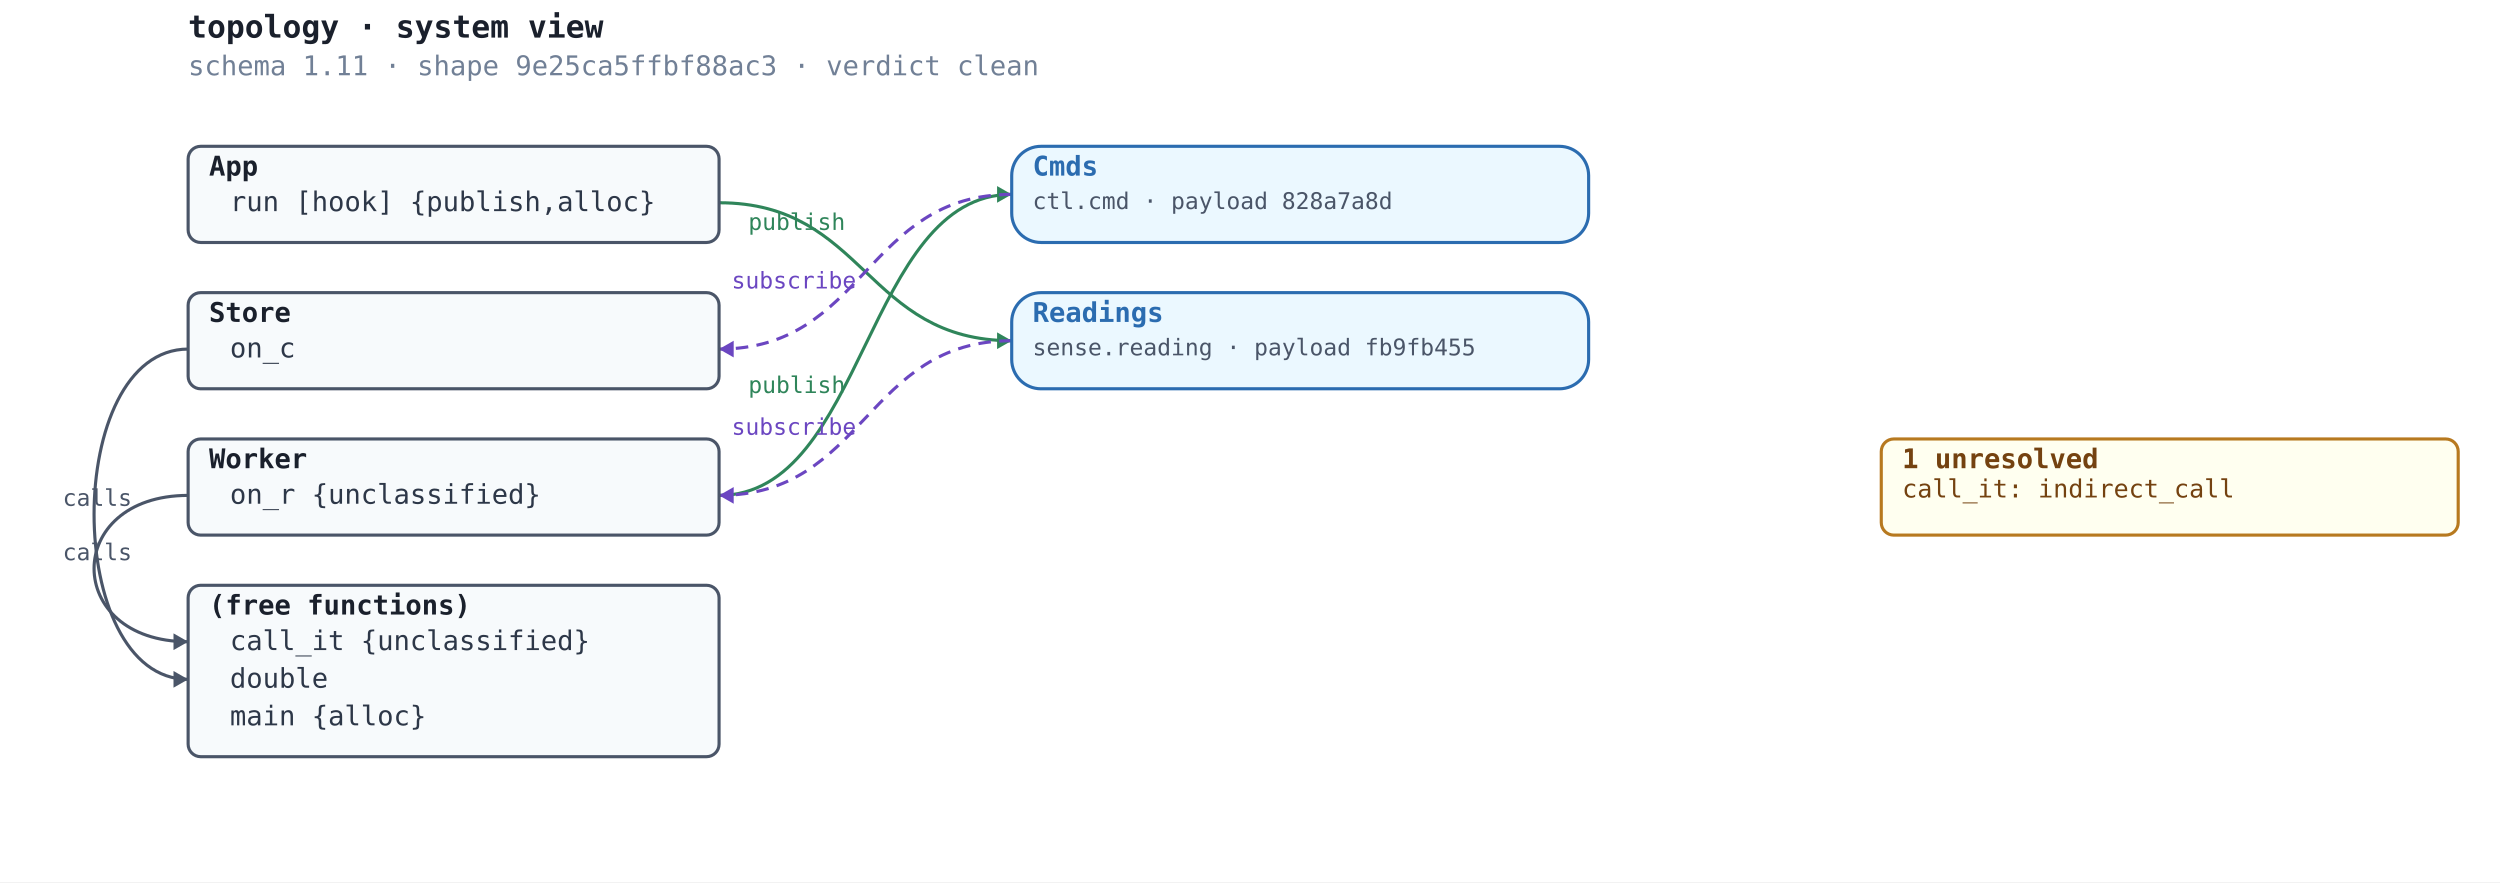
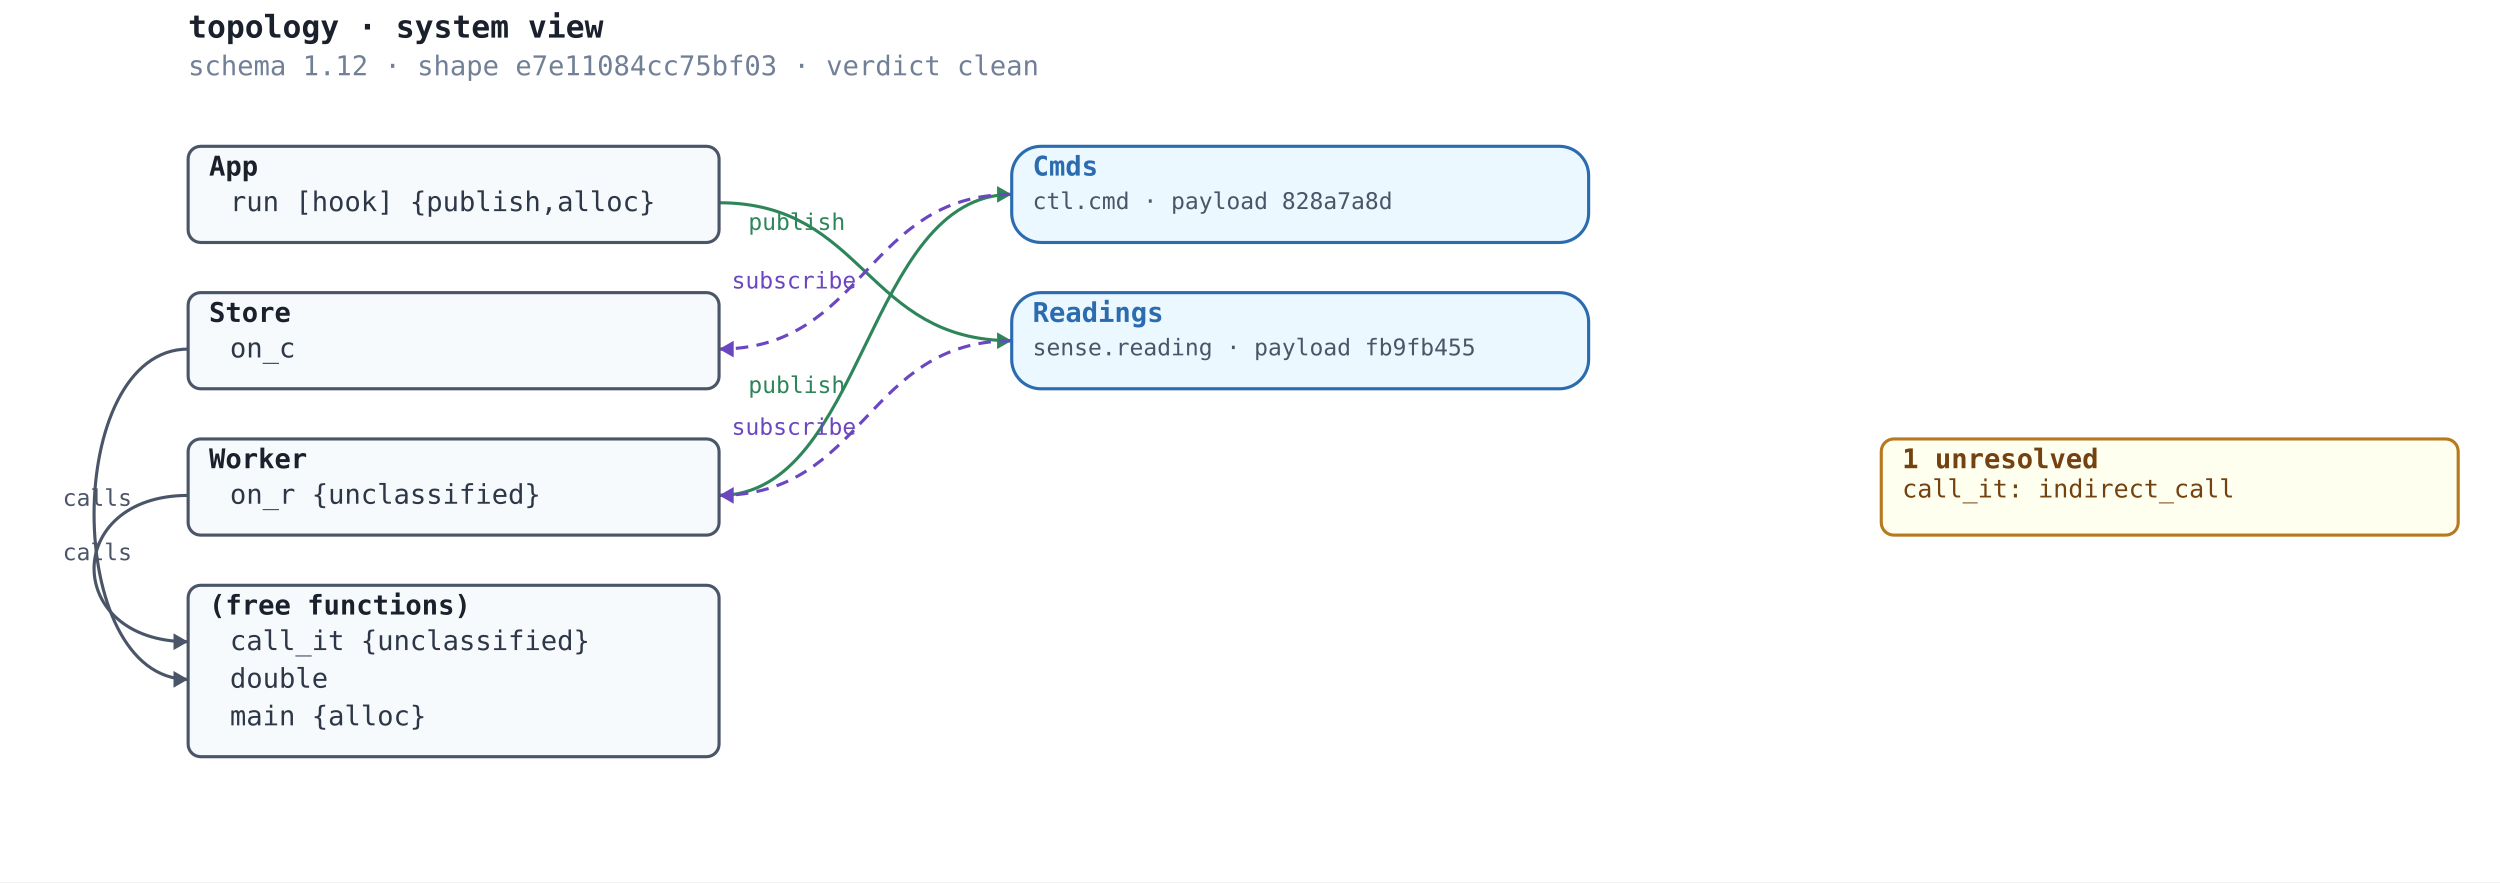
<svg xmlns="http://www.w3.org/2000/svg" width="1196" height="422" viewBox="0 0 1196 422" font-family="monospace" font-size="13">
  <rect x="0" y="0" width="1196" height="422" fill="#ffffff" />
  <text x="90" y="18" font-size="15" font-weight="bold" fill="#1a202c">topology · system view</text>
-   <text x="90" y="36" fill="#718096">schema 1.11 · shape 9e25ca5ffbf88ac3 · verdict clean</text>
+   <text x="90" y="36" fill="#718096">schema 1.12 · shape e7e11084cc75bf03 · verdict clean</text>
  <path d="M 344 97 C 414 97, 414 163, 484 163" fill="none" stroke="#2f855a" stroke-width="1.5" />
  <path d="M 484 163 l -7 -4 l 0 8 z" fill="#2f855a" />
  <text x="358" y="110" font-size="11" fill="#2f855a">publish</text>
  <path d="M 344 237 C 414 237, 414 93, 484 93" fill="none" stroke="#2f855a" stroke-width="1.5" />
  <path d="M 484 93 l -7 -4 l 0 8 z" fill="#2f855a" />
  <text x="358" y="188" font-size="11" fill="#2f855a">publish</text>
  <path d="M 484 93 C 414 93, 414 167, 344 167" fill="none" stroke="#6b46c1" stroke-width="1.5" stroke-dasharray="6,4" />
  <path d="M 344 167 l 7 -4 l 0 8 z" fill="#6b46c1" />
  <text x="350" y="138" font-size="11" fill="#6b46c1">subscribe</text>
  <path d="M 484 163 C 414 163, 414 237, 344 237" fill="none" stroke="#6b46c1" stroke-width="1.5" stroke-dasharray="6,4" />
  <path d="M 344 237 l 7 -4 l 0 8 z" fill="#6b46c1" />
  <text x="350" y="208" font-size="11" fill="#6b46c1">subscribe</text>
  <path d="M 90 167 C 30 167, 30 325, 90 325" fill="none" stroke="#4a5568" stroke-width="1.5" />
  <path d="M 90 325 l -7 -4 l 0 8 z" fill="#4a5568" />
  <text x="30" y="242" font-size="11" fill="#4a5568">calls</text>
  <path d="M 90 237 C 30 237, 30 307, 90 307" fill="none" stroke="#4a5568" stroke-width="1.5" />
  <path d="M 90 307 l -7 -4 l 0 8 z" fill="#4a5568" />
  <text x="30" y="268" font-size="11" fill="#4a5568">calls</text>
  <rect x="90" y="70" width="254" height="46" rx="6" fill="#f7fafc" stroke="#4a5568" stroke-width="1.5" />
  <text x="100" y="84" font-weight="bold" fill="#1a202c">App</text>
  <text x="110" y="101" fill="#2d3748">run  [hook]  {publish,alloc}</text>
  <rect x="90" y="140" width="254" height="46" rx="6" fill="#f7fafc" stroke="#4a5568" stroke-width="1.5" />
  <text x="100" y="154" font-weight="bold" fill="#1a202c">Store</text>
  <text x="110" y="171" fill="#2d3748">on_c</text>
  <rect x="90" y="210" width="254" height="46" rx="6" fill="#f7fafc" stroke="#4a5568" stroke-width="1.5" />
  <text x="100" y="224" font-weight="bold" fill="#1a202c">Worker</text>
  <text x="110" y="241" fill="#2d3748">on_r  {unclassified}</text>
  <rect x="90" y="280" width="254" height="82" rx="6" fill="#f7fafc" stroke="#4a5568" stroke-width="1.5" />
  <text x="100" y="294" font-weight="bold" fill="#1a202c">(free functions)</text>
  <text x="110" y="311" fill="#2d3748">call_it  {unclassified}</text>
  <text x="110" y="329" fill="#2d3748">double</text>
  <text x="110" y="347" fill="#2d3748">main  {alloc}</text>
  <rect x="484" y="70" width="276" height="46" rx="14" fill="#ebf8ff" stroke="#2b6cb0" stroke-width="1.5" />
  <text x="494" y="84" font-weight="bold" fill="#2b6cb0">Cmds</text>
  <text x="494" y="100" font-size="11" fill="#4a5568">ctl.cmd · payload 828a7a8d</text>
  <rect x="484" y="140" width="276" height="46" rx="14" fill="#ebf8ff" stroke="#2b6cb0" stroke-width="1.5" />
  <text x="494" y="154" font-weight="bold" fill="#2b6cb0">Readings</text>
  <text x="494" y="170" font-size="11" fill="#4a5568">sense.reading · payload fb9fb455</text>
  <rect x="900" y="210" width="276" height="46" rx="6" fill="#fffff0" stroke="#b7791f" stroke-width="1.5" />
  <text x="910" y="224" font-weight="bold" fill="#744210">1 unresolved</text>
  <text x="910" y="238" font-size="12" fill="#744210">call_it: indirect_call</text>
</svg>
